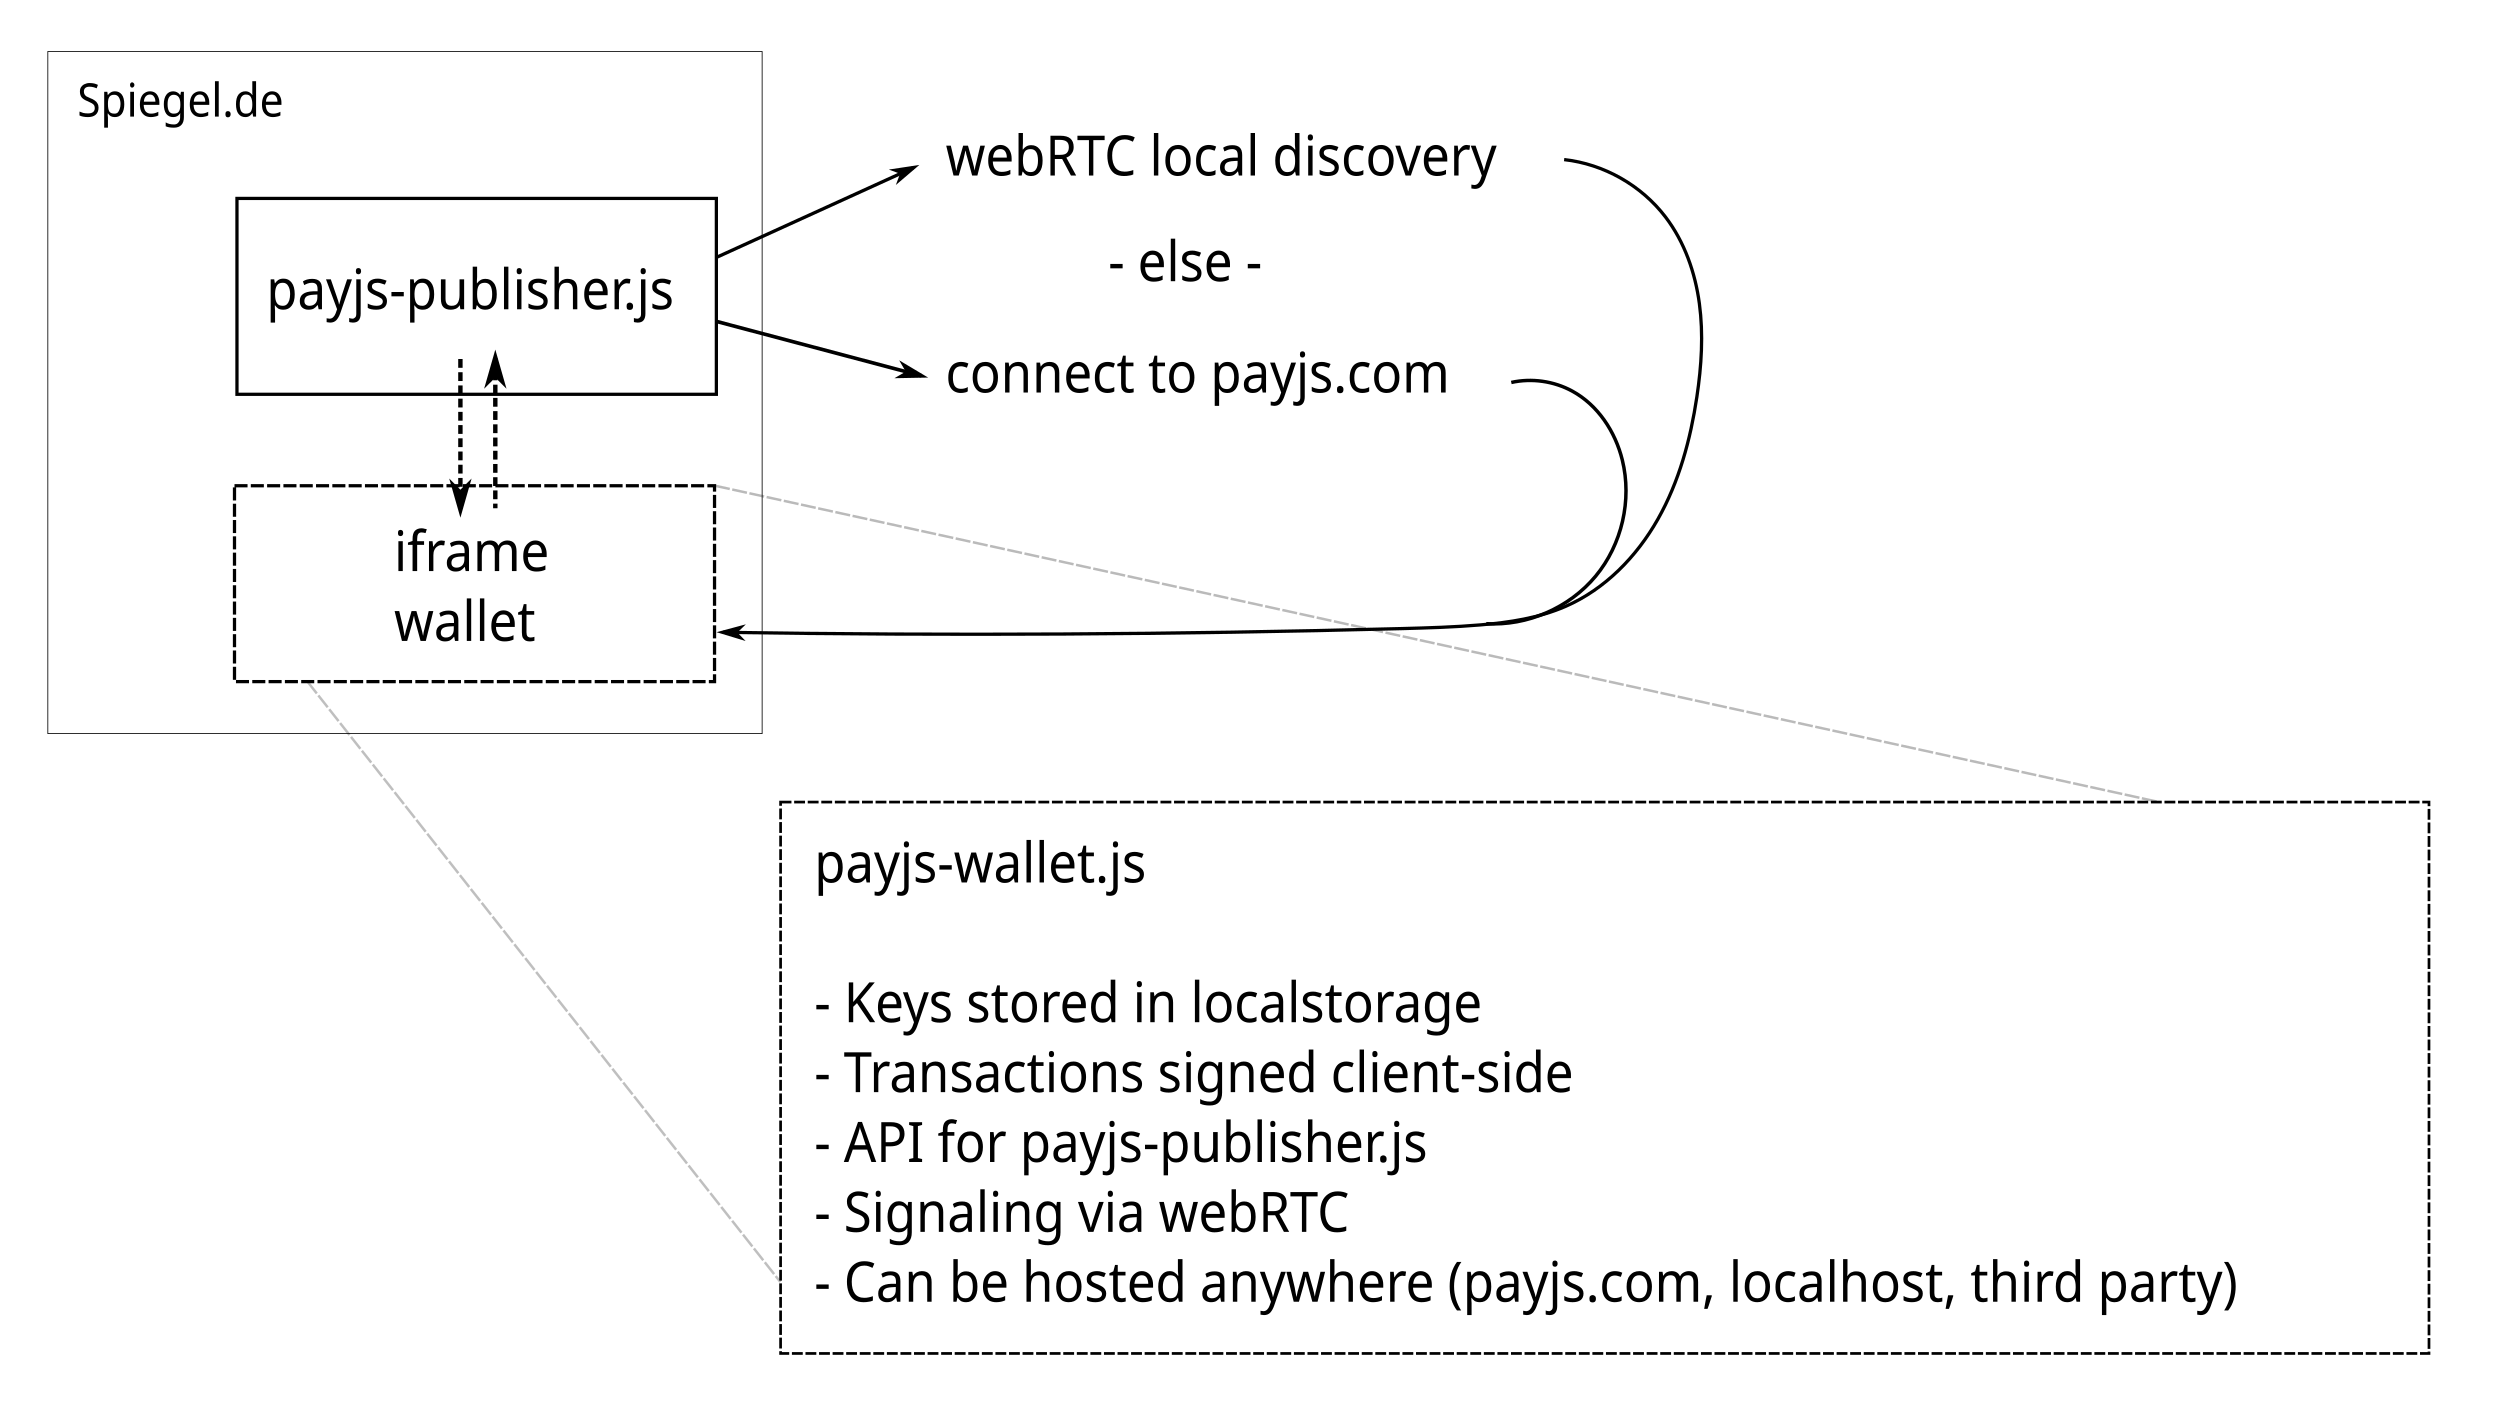
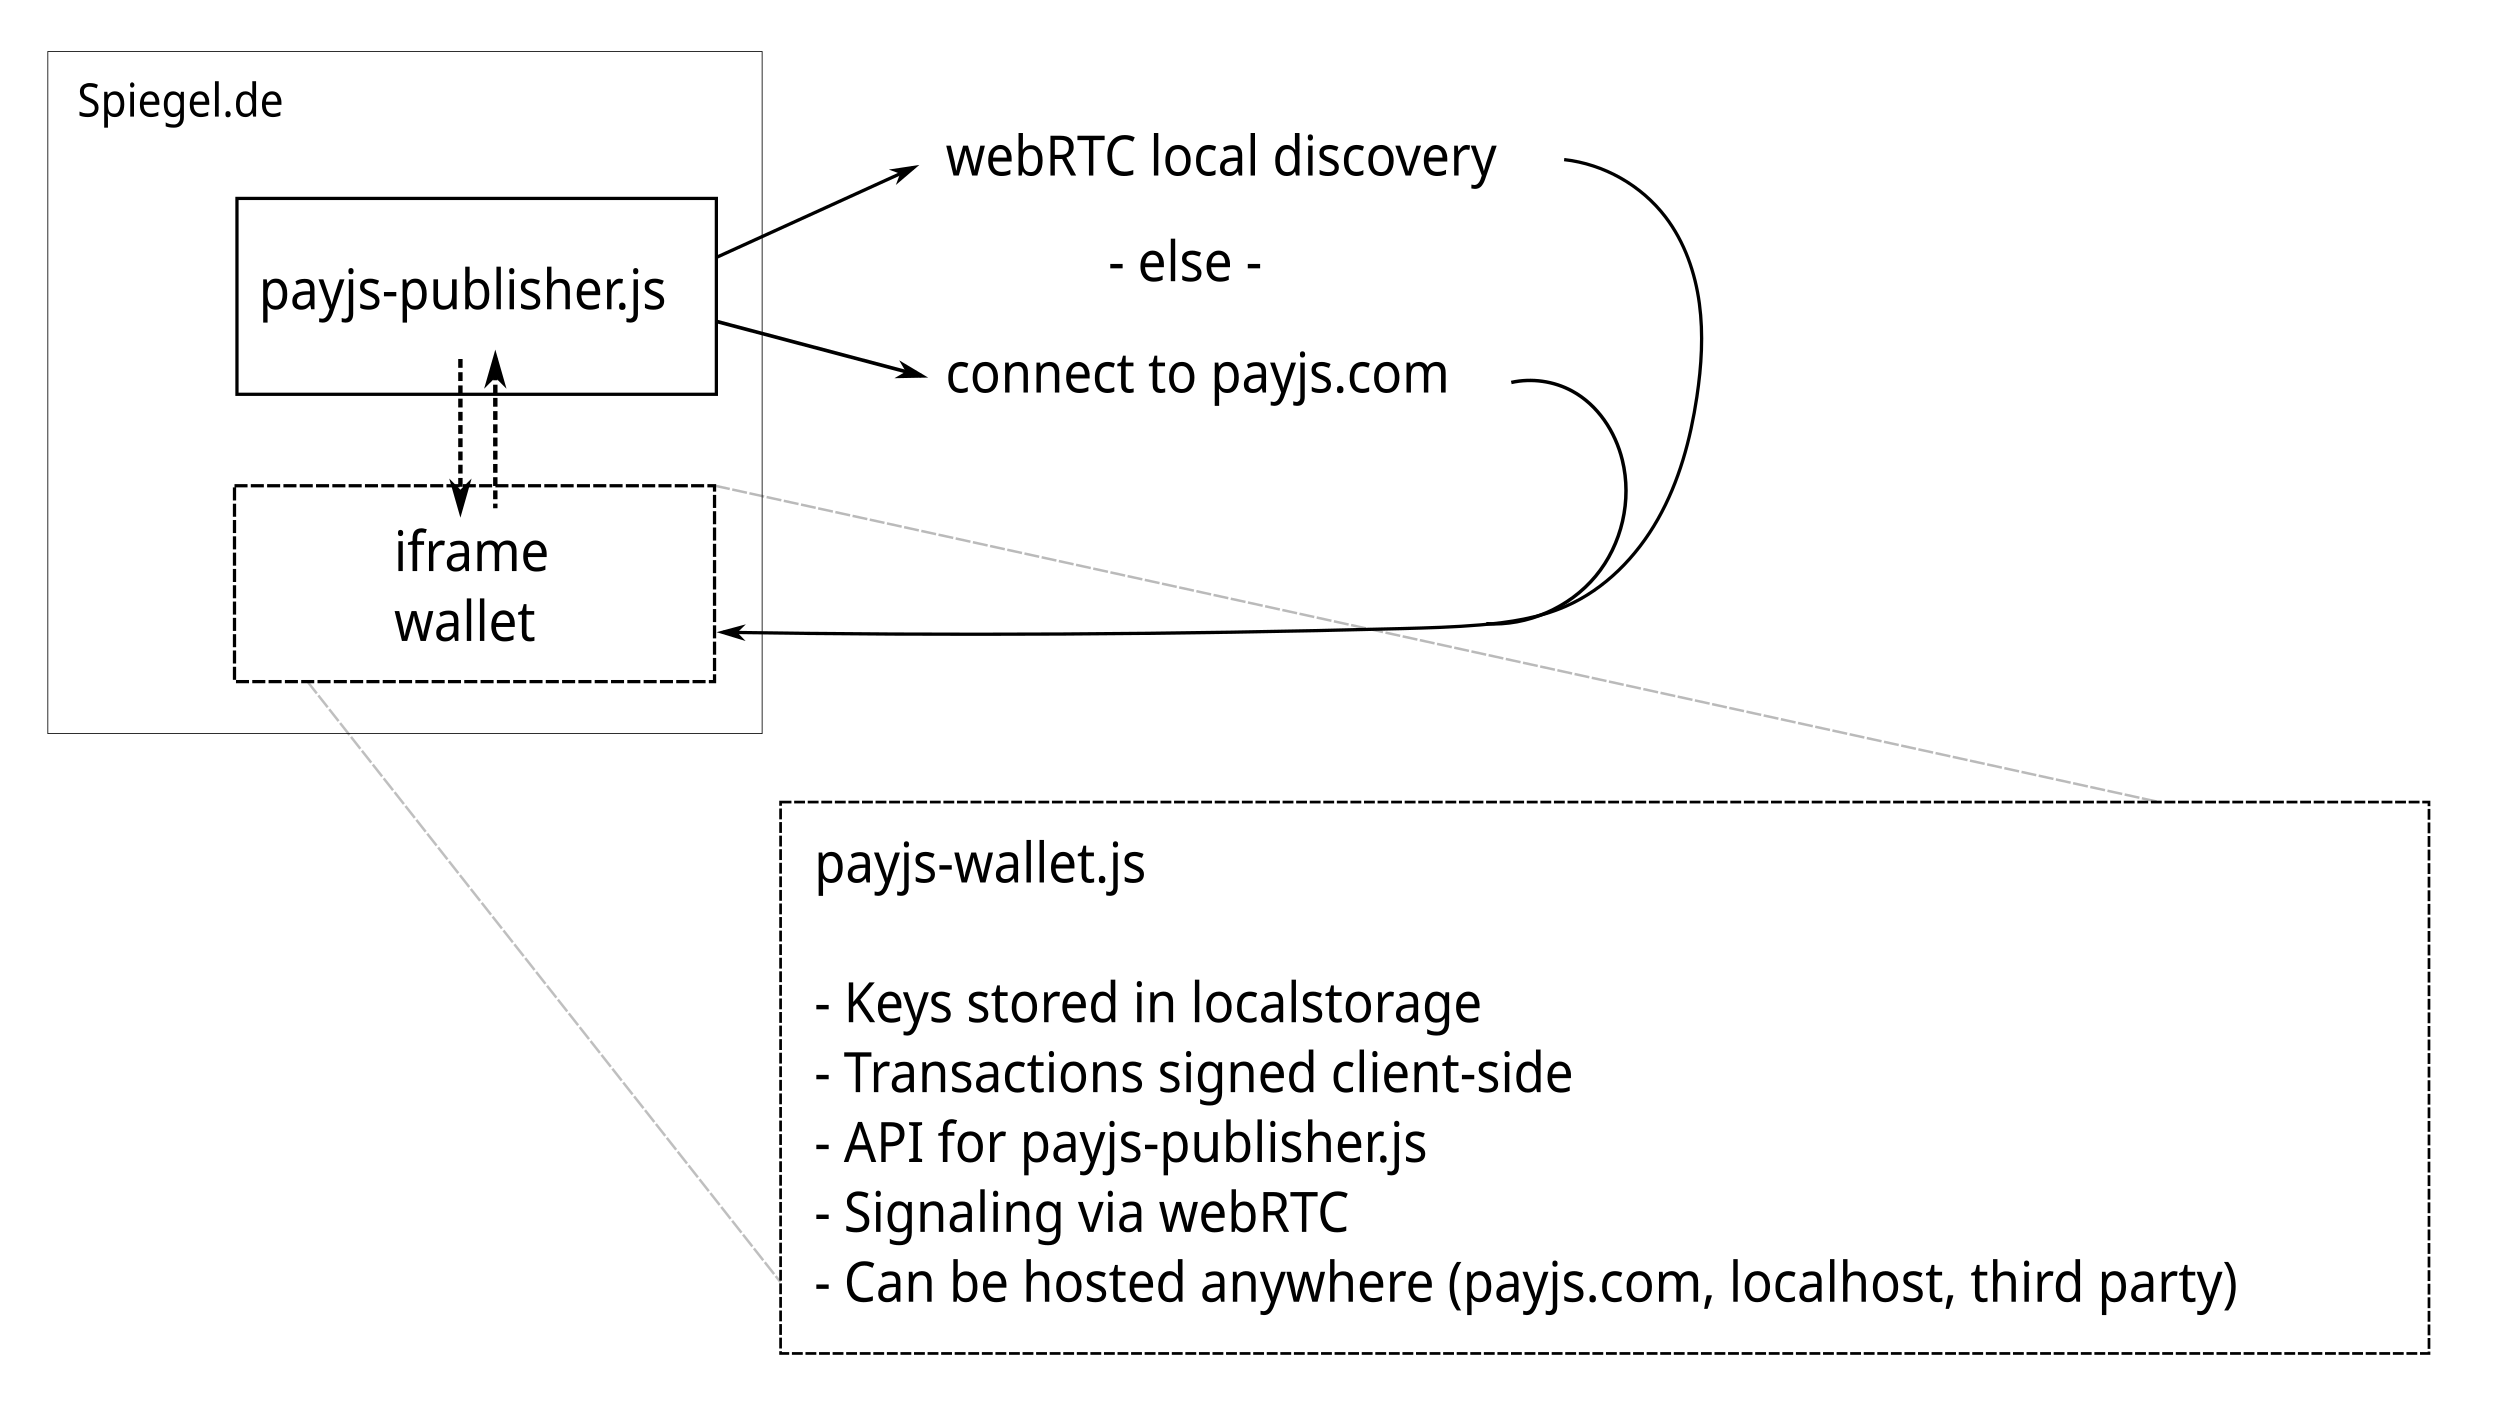
<svg xmlns="http://www.w3.org/2000/svg" width="178mm" height="100mm" viewBox="0 0 178 100" version="1.1" id="svg8">
  <defs id="defs2">
    <marker orient="auto" refY="0" refX="0" id="Arrow1Mstart" style="overflow:visible">
      <path id="path1394" d="M 0,0 5,-5 -12.5,0 5,5 Z" style="fill:#000000;fill-opacity:1;fill-rule:evenodd;stroke:#000000;stroke-width:1pt;stroke-opacity:1" transform="matrix(0.4,0,0,0.4,4,0)" />
    </marker>
    <marker orient="auto" refY="0" refX="0" id="marker5135" style="overflow:visible">
      <path id="path5133" d="M 0,0 5,-5 -12.5,0 5,5 Z" style="fill:#000000;fill-opacity:1;fill-rule:evenodd;stroke:#000000;stroke-width:1pt;stroke-opacity:1" transform="matrix(-0.4,0,0,-0.4,-4,0)" />
    </marker>
    <marker style="overflow:visible" id="marker4853" refX="0" refY="0" orient="auto">
      <path transform="matrix(-0.4,0,0,-0.4,-4,0)" style="fill:#000000;fill-opacity:1;fill-rule:evenodd;stroke:#000000;stroke-width:1pt;stroke-opacity:1" d="M 0,0 5,-5 -12.5,0 5,5 Z" id="path4851" />
    </marker>
    <marker orient="auto" refY="0" refX="0" id="Arrow1Mend" style="overflow:visible">
      <path id="path1397" d="M 0,0 5,-5 -12.5,0 5,5 Z" style="fill:#000000;fill-opacity:1;fill-rule:evenodd;stroke:#000000;stroke-width:1pt;stroke-opacity:1" transform="matrix(-0.4,0,0,-0.4,-4,0)" />
    </marker>
    <marker orient="auto" refY="0" refX="0" id="Arrow1Mend-6" style="overflow:visible">
      <path id="path1397-7" d="M 0,0 5,-5 -12.5,0 5,5 Z" style="fill:#000000;fill-opacity:1;fill-rule:evenodd;stroke:#000000;stroke-width:1pt;stroke-opacity:1" transform="matrix(-0.4,0,0,-0.4,-4,0)" />
    </marker>
  </defs>
  <g id="layer1" transform="translate(0,-197)">
    <rect style="opacity:1;vector-effect:none;fill:#f89734;fill-opacity:0;stroke:#000000;stroke-width:0.058;stroke-linecap:butt;stroke-linejoin:miter;stroke-miterlimit:4;stroke-dasharray:none;stroke-dashoffset:0;stroke-opacity:1" id="rect1366" width="50.859" height="48.563" x="3.405" y="200.667" />
    <path style="fill:none;fill-rule:evenodd;stroke:#000000;stroke-width:0.238;stroke-linecap:butt;stroke-linejoin:miter;stroke-miterlimit:4;stroke-dasharray:none;stroke-opacity:1;marker-end:url(#Arrow1Mend)" d="m 51.017,215.323 14.015,-6.384" id="path1386" />
    <text xml:space="preserve" style="font-style:normal;font-weight:normal;font-size:3.794px;line-height:125%;font-family:sans-serif;letter-spacing:0px;word-spacing:0px;fill:#000000;fill-opacity:1;stroke:none;stroke-width:0.237px;stroke-linecap:butt;stroke-linejoin:miter;stroke-opacity:1" x="5.781" y="195.725" id="text3811" transform="scale(0.9533299,1.048955)">
      <tspan id="tspan3809" x="5.781" y="195.725" style="font-size:3.162px;stroke-width:0.237px">Spiegel.de</tspan>
    </text>
    <rect style="opacity:1;vector-effect:none;fill:#f89734;fill-opacity:0;stroke:#000000;stroke-width:0.232;stroke-linecap:butt;stroke-linejoin:miter;stroke-miterlimit:4;stroke-dasharray:none;stroke-dashoffset:0;stroke-opacity:1" id="rect3965" width="34.133" height="13.946" x="16.872" y="211.128" />
-     <text xml:space="preserve" style="font-style:normal;font-weight:normal;font-size:3.794px;line-height:125%;font-family:sans-serif;letter-spacing:0px;word-spacing:0px;fill:#000000;fill-opacity:1;stroke:none;stroke-width:0.237px;stroke-linecap:butt;stroke-linejoin:miter;stroke-opacity:1" x="19.885" y="208.796" id="text3969" transform="scale(0.9533299,1.048955)">
-       <tspan id="tspan3967" x="19.885" y="208.796" style="stroke-width:0.237px">payjs-publisher.js</tspan>
+     <text xml:space="preserve" style="font-style:normal;font-weight:normal;font-size:3.794px;line-height:125%;font-family:sans-serif;letter-spacing:0px;word-spacing:0px;fill:#000000;fill-opacity:1;stroke:none;stroke-width:0.237px;stroke-linecap:butt;stroke-linejoin:miter;stroke-opacity:1" x="19.33" y="208.796" id="text3969" transform="scale(0.9533299,1.048955)">
+       <tspan id="tspan3967" x="19.33" y="208.796" style="stroke-width:0.237px">payjs-publisher.js</tspan>
    </text>
    <rect style="opacity:1;vector-effect:none;fill:#f89734;fill-opacity:0;stroke:#000000;stroke-width:0.232;stroke-linecap:butt;stroke-linejoin:miter;stroke-miterlimit:4;stroke-dasharray:0.929, 0.232;stroke-dashoffset:0;stroke-opacity:1" id="rect3965-3" width="34.179" height="13.946" x="16.696" y="231.585" />
    <text xml:space="preserve" style="font-style:normal;font-weight:normal;font-size:3.794px;line-height:125%;font-family:sans-serif;letter-spacing:0px;word-spacing:0px;fill:#000000;fill-opacity:1;stroke:none;stroke-width:0.237px;stroke-linecap:butt;stroke-linejoin:miter;stroke-opacity:1" x="29.425" y="226.572" id="text3988" transform="scale(0.9533299,1.048955)">
      <tspan id="tspan3986" x="29.425" y="226.572" style="stroke-width:0.237px">iframe</tspan>
      <tspan x="29.425" y="231.315" style="stroke-width:0.237px" id="tspan5339">wallet</tspan>
    </text>
    <text xml:space="preserve" style="font-style:normal;font-weight:normal;font-size:3.794px;line-height:125%;font-family:sans-serif;letter-spacing:0px;word-spacing:0px;fill:#000000;fill-opacity:1;stroke:none;stroke-width:0.237px;stroke-linecap:butt;stroke-linejoin:miter;stroke-opacity:1" x="70.622" y="199.722" id="text3992" transform="scale(0.9533299,1.048955)">
      <tspan id="tspan3990" x="70.622" y="199.722" style="stroke-width:0.237px">webRTC local discovery</tspan>
    </text>
    <path style="fill:none;fill-rule:evenodd;stroke:#000000;stroke-width:0.26;stroke-linecap:butt;stroke-linejoin:miter;stroke-miterlimit:4;stroke-dasharray:none;stroke-opacity:1;marker-end:url(#Arrow1Mend-6)" d="m 50.991,219.879 14.598,3.873" id="path1386-5" />
    <text xml:space="preserve" style="font-style:normal;font-weight:normal;font-size:3.794px;line-height:125%;font-family:sans-serif;letter-spacing:0px;word-spacing:0px;fill:#000000;fill-opacity:1;stroke:none;stroke-width:0.237px;stroke-linecap:butt;stroke-linejoin:miter;stroke-opacity:1" x="70.622" y="214.45" id="text4671" transform="scale(0.9533299,1.048955)">
      <tspan id="tspan4669" x="70.622" y="214.45" style="stroke-width:0.237px">connect to payjs.com</tspan>
    </text>
    <path style="fill:none;fill-rule:evenodd;stroke:#000000;stroke-width:0.234px;stroke-linecap:butt;stroke-linejoin:miter;stroke-opacity:1;marker-end:url(#marker4853)" d="m 111.367,208.364 c 2.826,0.315 5.498,1.829 7.221,4.092 1.348,1.771 2.108,3.944 2.406,6.149 0.298,2.206 0.153,4.452 -0.177,6.653 -0.453,3.031 -1.267,6.043 -2.777,8.709 -1.51,2.667 -3.759,4.978 -6.567,6.205 -1.901,0.831 -3.986,1.143 -6.053,1.32 -1.871,0.16 -3.75,0.214 -5.628,0.264 -16.1,0.427 -32.21,0.515 -48.314,0.264" id="path4841" />
    <path style="fill:none;fill-rule:evenodd;stroke:#000000;stroke-width:0.248px;stroke-linecap:butt;stroke-linejoin:miter;stroke-opacity:1" d="m 107.603,224.231 c 1.456,-0.321 3.025,-0.099 4.335,0.613 1.829,0.995 3.072,2.886 3.57,4.908 0.703,2.851 -0.025,6.017 -1.902,8.275 -1.877,2.258 -4.857,3.551 -7.788,3.381" id="path4897" />
    <path style="fill:none;fill-rule:evenodd;stroke:#000000;stroke-width:0.314;stroke-linecap:butt;stroke-linejoin:miter;stroke-miterlimit:4;stroke-dasharray:0.627, 0.314;stroke-dashoffset:0;stroke-opacity:1;marker-end:url(#marker5135)" d="M 32.781,222.561 V 233.241" id="path5111" />
    <path style="fill:none;fill-rule:evenodd;stroke:#000000;stroke-width:0.314;stroke-linecap:butt;stroke-linejoin:miter;stroke-miterlimit:4;stroke-dasharray:0.627, 0.314;stroke-dashoffset:0;stroke-opacity:1;marker-start:url(#Arrow1Mstart)" d="m 35.266,222.508 v 10.68" id="path5111-5" />
    <text xml:space="preserve" style="font-style:normal;font-weight:normal;font-size:3.794px;line-height:125%;font-family:sans-serif;letter-spacing:0px;word-spacing:0px;fill:#000000;fill-opacity:1;stroke:none;stroke-width:0.237px;stroke-linecap:butt;stroke-linejoin:miter;stroke-opacity:1" x="82.767" y="206.894" id="text5337" transform="scale(0.9533299,1.048955)">
      <tspan id="tspan5335" x="82.767" y="206.894" style="stroke-width:0.237px">- else -</tspan>
    </text>
    <path style="opacity:0.252;fill:none;fill-rule:evenodd;stroke:#000000;stroke-width:0.179;stroke-linecap:butt;stroke-linejoin:miter;stroke-miterlimit:4;stroke-dasharray:1.074, 0.179;stroke-dashoffset:0;stroke-opacity:1" d="m 21.891,245.531 33.671,42.749" id="path5341" />
    <path style="opacity:0.272;fill:none;fill-rule:evenodd;stroke:#000000;stroke-width:0.179;stroke-linecap:butt;stroke-linejoin:miter;stroke-miterlimit:4;stroke-dasharray:1.074, 0.179;stroke-dashoffset:0;stroke-opacity:1" d="M 50.91,231.585 153.722,254.105" id="path5345" />
    <rect style="opacity:1;vector-effect:none;fill:#f89734;fill-opacity:0;stroke:#000000;stroke-width:0.193;stroke-linecap:butt;stroke-linejoin:miter;stroke-miterlimit:4;stroke-dasharray:0.773, 0.193;stroke-dashoffset:0;stroke-opacity:1" id="rect3965-3-6" width="117.366" height="39.259" x="55.578" y="254.107" />
    <text xml:space="preserve" style="font-style:normal;font-weight:normal;font-size:3.794px;line-height:125%;font-family:sans-serif;letter-spacing:0px;word-spacing:0px;fill:#000000;fill-opacity:1;stroke:none;stroke-width:0.237px;stroke-linecap:butt;stroke-linejoin:miter;stroke-opacity:1" x="60.812" y="247.708" id="text5366" transform="scale(0.9533299,1.048955)">
      <tspan id="tspan5364" x="60.812" y="247.708" style="stroke-width:0.237px">payjs-wallet.js</tspan>
      <tspan x="60.812" y="252.451" style="stroke-width:0.237px" id="tspan5368" />
      <tspan x="60.812" y="257.194" style="stroke-width:0.237px" id="tspan5370">- Keys stored in localstorage</tspan>
      <tspan x="60.812" y="261.937" style="stroke-width:0.237px" id="tspan5372">- Transactions signed client-side</tspan>
      <tspan x="60.812" y="266.68" style="stroke-width:0.237px" id="tspan5374">- API for payjs-publisher.js</tspan>
      <tspan x="60.812" y="271.423" style="stroke-width:0.237px" id="tspan6156">- Signaling via webRTC</tspan>
      <tspan x="60.812" y="276.166" style="stroke-width:0.237px" id="tspan6158">- Can be hosted anywhere (payjs.com, localhost, third party)</tspan>
    </text>
    <rect style="opacity:0.252;vector-effect:none;fill:#f89734;fill-opacity:0;stroke:#000000;stroke-width:0.179;stroke-linecap:butt;stroke-linejoin:miter;stroke-miterlimit:4;stroke-dasharray:1.074, 0.179;stroke-dashoffset:0;stroke-opacity:1" id="rect1062" width="221.341" height="148.677" x="-16.073" y="160.13" />
  </g>
</svg>
